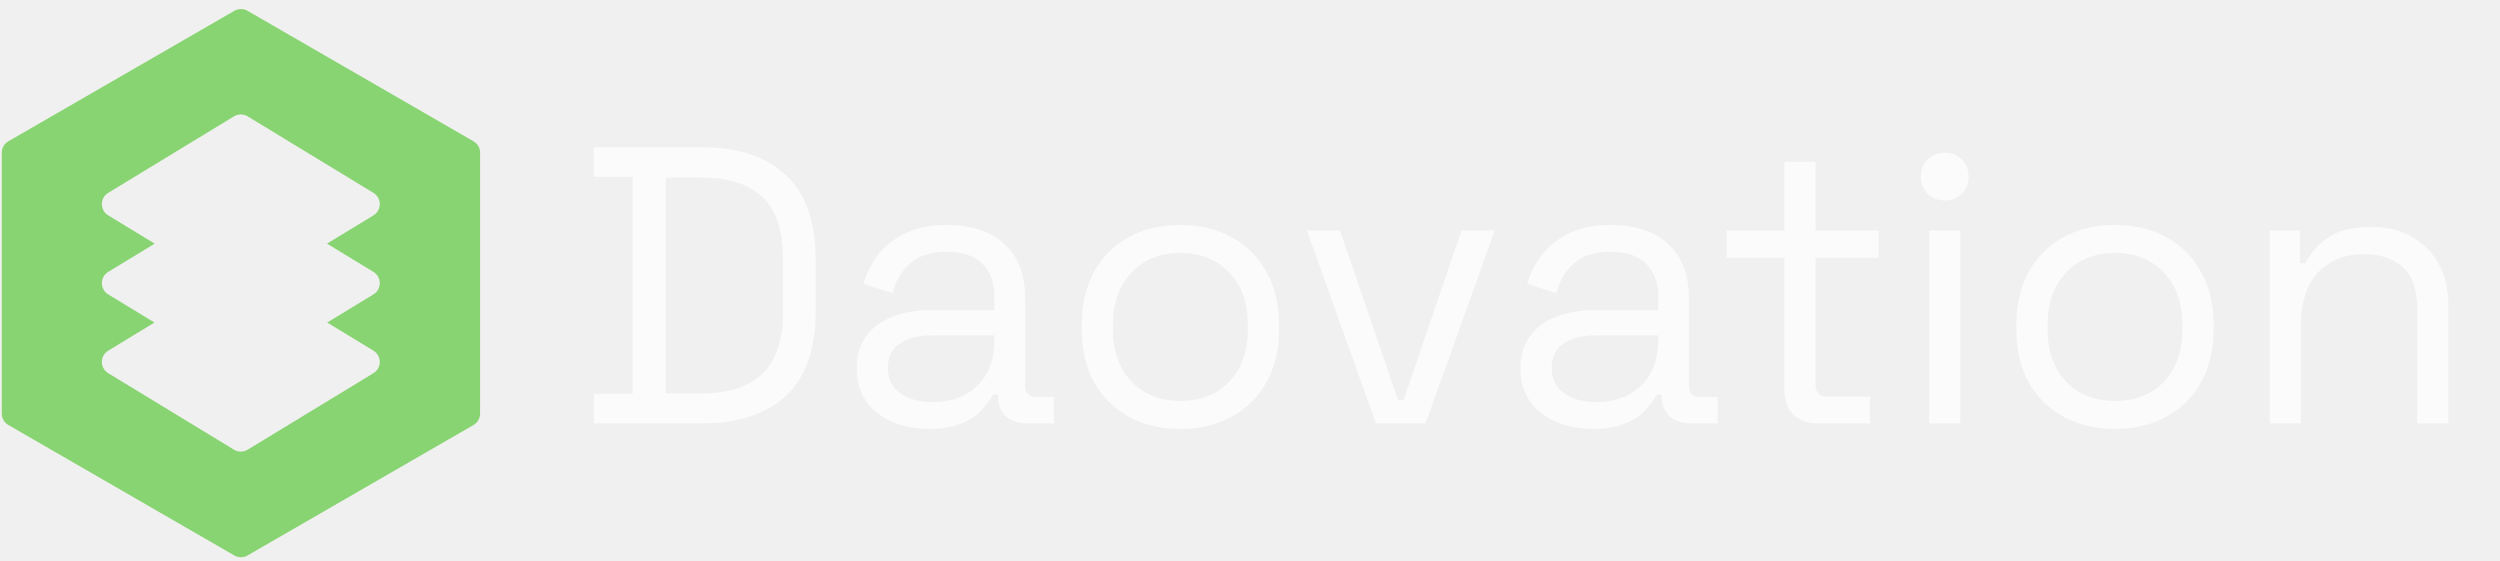
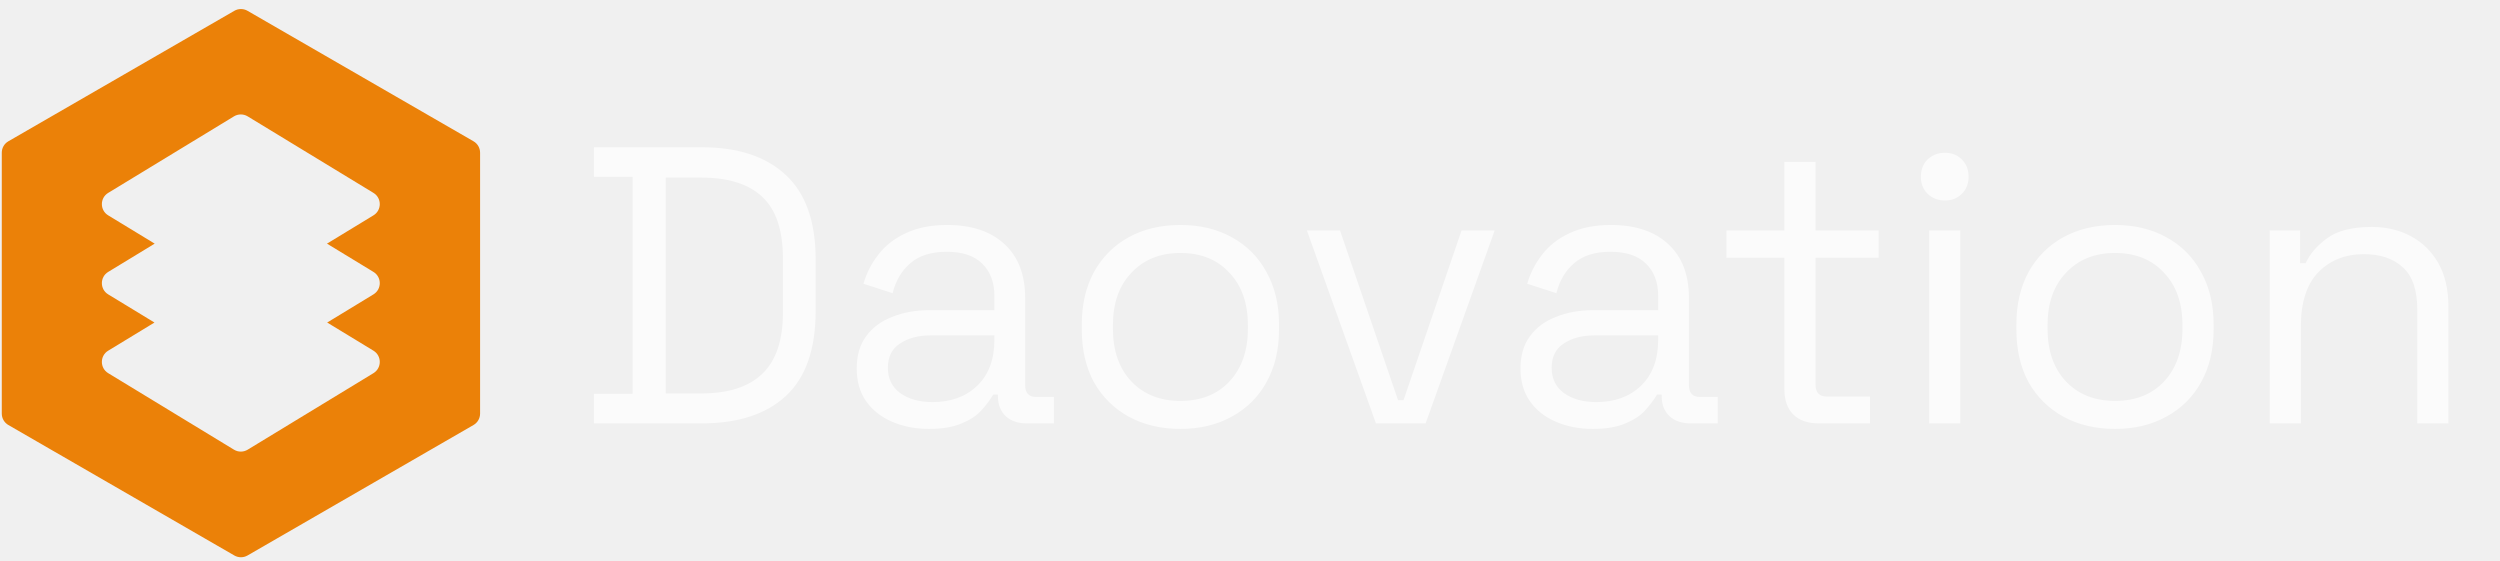
<svg xmlns="http://www.w3.org/2000/svg" width="205" height="46" viewBox="0 0 205 46" fill="none">
-   <path fill-rule="evenodd" clip-rule="evenodd" d="M20.296 0.886C19.962 0.693 19.551 0.693 19.217 0.886L0.686 11.585C0.352 11.777 0.146 12.133 0.146 12.519V33.917C0.146 34.303 0.352 34.658 0.686 34.851L19.217 45.55C19.551 45.743 19.962 45.743 20.296 45.55L38.827 34.851C39.161 34.658 39.367 34.303 39.367 33.917V12.519C39.367 12.133 39.161 11.777 38.827 11.585L20.296 0.886ZM8.872 15.817C8.181 16.237 8.181 17.239 8.872 17.659L12.683 19.978L8.872 22.297C8.181 22.717 8.181 23.719 8.872 24.139L12.666 26.448L8.872 28.756C8.181 29.176 8.181 30.179 8.872 30.599L19.187 36.874C19.531 37.084 19.964 37.084 20.308 36.874L30.623 30.599C31.314 30.179 31.314 29.176 30.623 28.756L26.828 26.448L30.623 24.139C31.314 23.719 31.314 22.717 30.623 22.297L26.812 19.978L30.623 17.659C31.314 17.239 31.314 16.237 30.623 15.817L20.308 9.541C19.964 9.332 19.531 9.332 19.187 9.541L8.872 15.817Z" fill="#89D472" />
+   <path fill-rule="evenodd" clip-rule="evenodd" d="M20.296 0.886C19.962 0.693 19.551 0.693 19.217 0.886L0.686 11.585C0.352 11.777 0.146 12.133 0.146 12.519V33.917C0.146 34.303 0.352 34.658 0.686 34.851L19.217 45.55C19.551 45.743 19.962 45.743 20.296 45.55L38.827 34.851C39.161 34.658 39.367 34.303 39.367 33.917V12.519C39.367 12.133 39.161 11.777 38.827 11.585L20.296 0.886ZM8.872 15.817C8.181 16.237 8.181 17.239 8.872 17.659L12.683 19.978L8.872 22.297C8.181 22.717 8.181 23.719 8.872 24.139L12.666 26.448L8.872 28.756C8.181 29.176 8.181 30.179 8.872 30.599L19.187 36.874C19.531 37.084 19.964 37.084 20.308 36.874L30.623 30.599C31.314 30.179 31.314 29.176 30.623 28.756L26.828 26.448L30.623 24.139C31.314 23.719 31.314 22.717 30.623 22.297L26.812 19.978L30.623 17.659C31.314 17.239 31.314 16.237 30.623 15.817L20.308 9.541C19.964 9.332 19.531 9.332 19.187 9.541L8.872 15.817Z" fill="#eb8108" />
  <path opacity="0.72" d="M48.704 34.718V32.292H51.874V14.5H48.704V12.074H57.535C60.511 12.074 62.808 12.829 64.425 14.339C66.064 15.848 66.884 18.166 66.884 21.294V25.499C66.884 28.647 66.064 30.976 64.425 32.486C62.808 33.974 60.511 34.718 57.535 34.718H48.704ZM54.591 32.26H57.535C59.735 32.26 61.395 31.72 62.517 30.642C63.638 29.564 64.199 27.893 64.199 25.628V21.197C64.199 18.889 63.638 17.207 62.517 16.15C61.395 15.094 59.735 14.565 57.535 14.565H54.591V32.26ZM76.17 35.171C75.07 35.171 74.068 34.977 73.162 34.589C72.256 34.2 71.544 33.64 71.027 32.907C70.509 32.173 70.251 31.278 70.251 30.222C70.251 29.143 70.509 28.259 71.027 27.569C71.544 26.857 72.256 26.329 73.162 25.984C74.068 25.617 75.081 25.434 76.203 25.434H81.54V24.27C81.54 23.148 81.206 22.264 80.537 21.617C79.89 20.97 78.92 20.647 77.626 20.647C76.354 20.647 75.362 20.959 74.65 21.585C73.938 22.189 73.453 23.008 73.194 24.043L70.8 23.267C71.059 22.383 71.469 21.585 72.03 20.873C72.591 20.14 73.335 19.558 74.262 19.126C75.211 18.673 76.343 18.447 77.658 18.447C79.686 18.447 81.26 18.975 82.381 20.032C83.503 21.067 84.063 22.534 84.063 24.431V31.58C84.063 32.227 84.365 32.551 84.969 32.551H86.425V34.718H84.193C83.481 34.718 82.909 34.524 82.478 34.136C82.047 33.726 81.831 33.187 81.831 32.518V32.357H81.443C81.206 32.766 80.882 33.198 80.473 33.651C80.084 34.082 79.545 34.438 78.855 34.718C78.165 35.02 77.27 35.171 76.17 35.171ZM76.462 32.971C77.971 32.971 79.189 32.529 80.117 31.645C81.066 30.739 81.54 29.478 81.54 27.86V27.504H76.3C75.286 27.504 74.445 27.731 73.777 28.184C73.13 28.615 72.806 29.273 72.806 30.157C72.806 31.041 73.14 31.731 73.809 32.227C74.499 32.723 75.383 32.971 76.462 32.971ZM96.793 35.171C95.197 35.171 93.785 34.837 92.555 34.168C91.348 33.5 90.399 32.562 89.709 31.354C89.04 30.125 88.706 28.68 88.706 27.019V26.599C88.706 24.96 89.04 23.526 89.709 22.296C90.399 21.067 91.348 20.118 92.555 19.45C93.785 18.781 95.197 18.447 96.793 18.447C98.389 18.447 99.791 18.781 100.998 19.45C102.228 20.118 103.176 21.067 103.845 22.296C104.535 23.526 104.88 24.96 104.88 26.599V27.019C104.88 28.68 104.535 30.125 103.845 31.354C103.176 32.562 102.228 33.5 100.998 34.168C99.791 34.837 98.389 35.171 96.793 35.171ZM96.793 32.874C98.475 32.874 99.812 32.346 100.804 31.289C101.818 30.211 102.325 28.766 102.325 26.954V26.663C102.325 24.852 101.818 23.418 100.804 22.361C99.812 21.283 98.475 20.744 96.793 20.744C95.132 20.744 93.795 21.283 92.782 22.361C91.768 23.418 91.261 24.852 91.261 26.663V26.954C91.261 28.766 91.768 30.211 92.782 31.289C93.795 32.346 95.132 32.874 96.793 32.874ZM112.827 34.718L107.166 18.9H109.883L114.638 32.809H115.091L119.846 18.9H122.563L116.902 34.718H112.827ZM130.6 35.171C129.5 35.171 128.497 34.977 127.592 34.589C126.686 34.2 125.974 33.64 125.457 32.907C124.939 32.173 124.68 31.278 124.68 30.222C124.68 29.143 124.939 28.259 125.457 27.569C125.974 26.857 126.686 26.329 127.592 25.984C128.497 25.617 129.511 25.434 130.632 25.434H135.97V24.27C135.97 23.148 135.635 22.264 134.967 21.617C134.32 20.97 133.349 20.647 132.056 20.647C130.783 20.647 129.791 20.959 129.08 21.585C128.368 22.189 127.883 23.008 127.624 24.043L125.23 23.267C125.489 22.383 125.899 21.585 126.459 20.873C127.02 20.14 127.764 19.558 128.691 19.126C129.64 18.673 130.772 18.447 132.088 18.447C134.115 18.447 135.689 18.975 136.811 20.032C137.932 21.067 138.493 22.534 138.493 24.431V31.58C138.493 32.227 138.795 32.551 139.399 32.551H140.854V34.718H138.622C137.911 34.718 137.339 34.524 136.908 34.136C136.476 33.726 136.261 33.187 136.261 32.518V32.357H135.873C135.635 32.766 135.312 33.198 134.902 33.651C134.514 34.082 133.975 34.438 133.285 34.718C132.595 35.02 131.7 35.171 130.6 35.171ZM130.891 32.971C132.401 32.971 133.619 32.529 134.546 31.645C135.495 30.739 135.97 29.478 135.97 27.86V27.504H130.729C129.716 27.504 128.875 27.731 128.206 28.184C127.559 28.615 127.236 29.273 127.236 30.157C127.236 31.041 127.57 31.731 128.238 32.227C128.929 32.723 129.813 32.971 130.891 32.971ZM149.134 34.718C148.229 34.718 147.528 34.47 147.032 33.974C146.557 33.478 146.32 32.799 146.32 31.936V21.132H141.565V18.9H146.32V13.271H148.876V18.9H154.051V21.132H148.876V31.548C148.876 32.195 149.188 32.518 149.814 32.518H153.34V34.718H149.134ZM158.191 34.718V18.9H160.746V34.718H158.191ZM159.485 16.441C158.924 16.441 158.449 16.258 158.061 15.891C157.695 15.525 157.511 15.061 157.511 14.5C157.511 13.918 157.695 13.444 158.061 13.077C158.449 12.71 158.924 12.527 159.485 12.527C160.045 12.527 160.509 12.71 160.875 13.077C161.242 13.444 161.425 13.918 161.425 14.5C161.425 15.061 161.242 15.525 160.875 15.891C160.509 16.258 160.045 16.441 159.485 16.441ZM173.43 35.171C171.835 35.171 170.422 34.837 169.193 34.168C167.985 33.5 167.036 32.562 166.346 31.354C165.678 30.125 165.343 28.68 165.343 27.019V26.599C165.343 24.96 165.678 23.526 166.346 22.296C167.036 21.067 167.985 20.118 169.193 19.45C170.422 18.781 171.835 18.447 173.43 18.447C175.026 18.447 176.428 18.781 177.636 19.45C178.865 20.118 179.814 21.067 180.482 22.296C181.172 23.526 181.517 24.96 181.517 26.599V27.019C181.517 28.68 181.172 30.125 180.482 31.354C179.814 32.562 178.865 33.5 177.636 34.168C176.428 34.837 175.026 35.171 173.43 35.171ZM173.43 32.874C175.112 32.874 176.45 32.346 177.442 31.289C178.455 30.211 178.962 28.766 178.962 26.954V26.663C178.962 24.852 178.455 23.418 177.442 22.361C176.45 21.283 175.112 20.744 173.43 20.744C171.77 20.744 170.433 21.283 169.419 22.361C168.406 23.418 167.899 24.852 167.899 26.663V26.954C167.899 28.766 168.406 30.211 169.419 31.289C170.433 32.346 171.77 32.874 173.43 32.874ZM186.116 34.718V18.9H188.607V21.585H189.06C189.405 20.83 189.987 20.151 190.807 19.547C191.648 18.921 192.877 18.609 194.494 18.609C195.68 18.609 196.737 18.857 197.664 19.353C198.613 19.849 199.368 20.582 199.929 21.552C200.49 22.523 200.77 23.72 200.77 25.143V34.718H198.214V25.337C198.214 23.763 197.815 22.62 197.017 21.908C196.241 21.197 195.184 20.841 193.847 20.841C192.316 20.841 191.065 21.337 190.095 22.329C189.146 23.321 188.672 24.798 188.672 26.76V34.718H186.116Z" fill="white" />
</svg>
